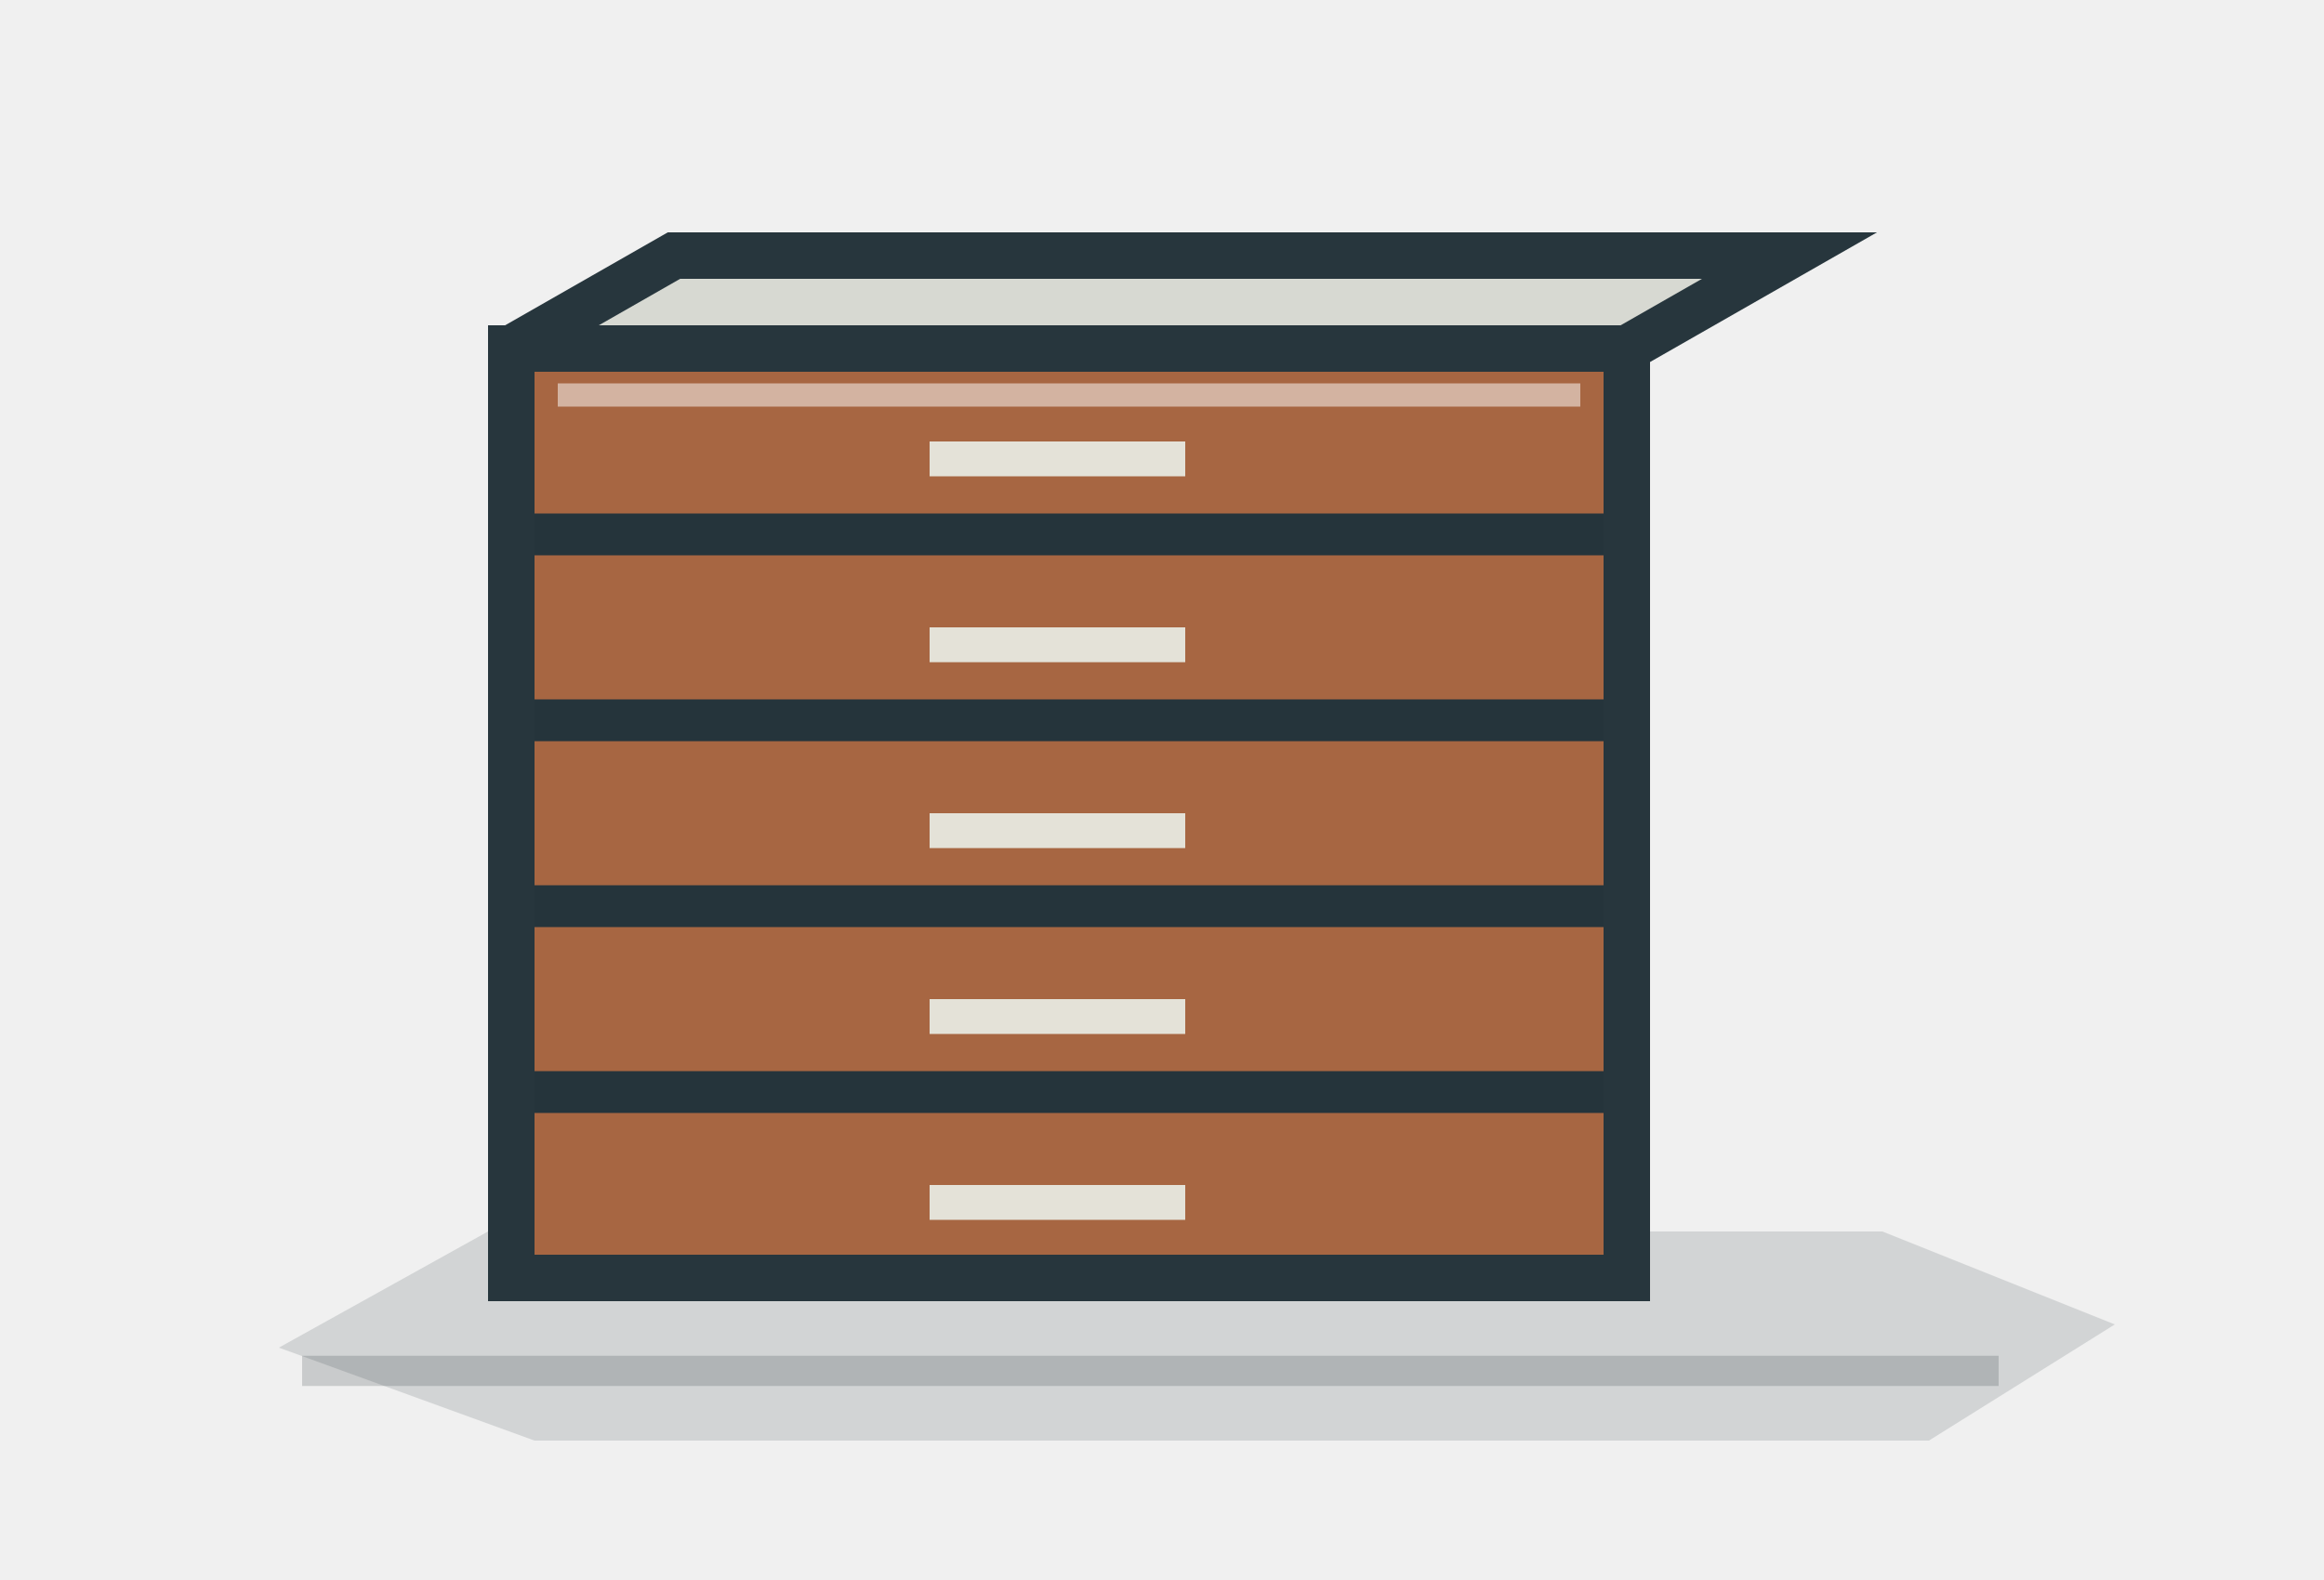
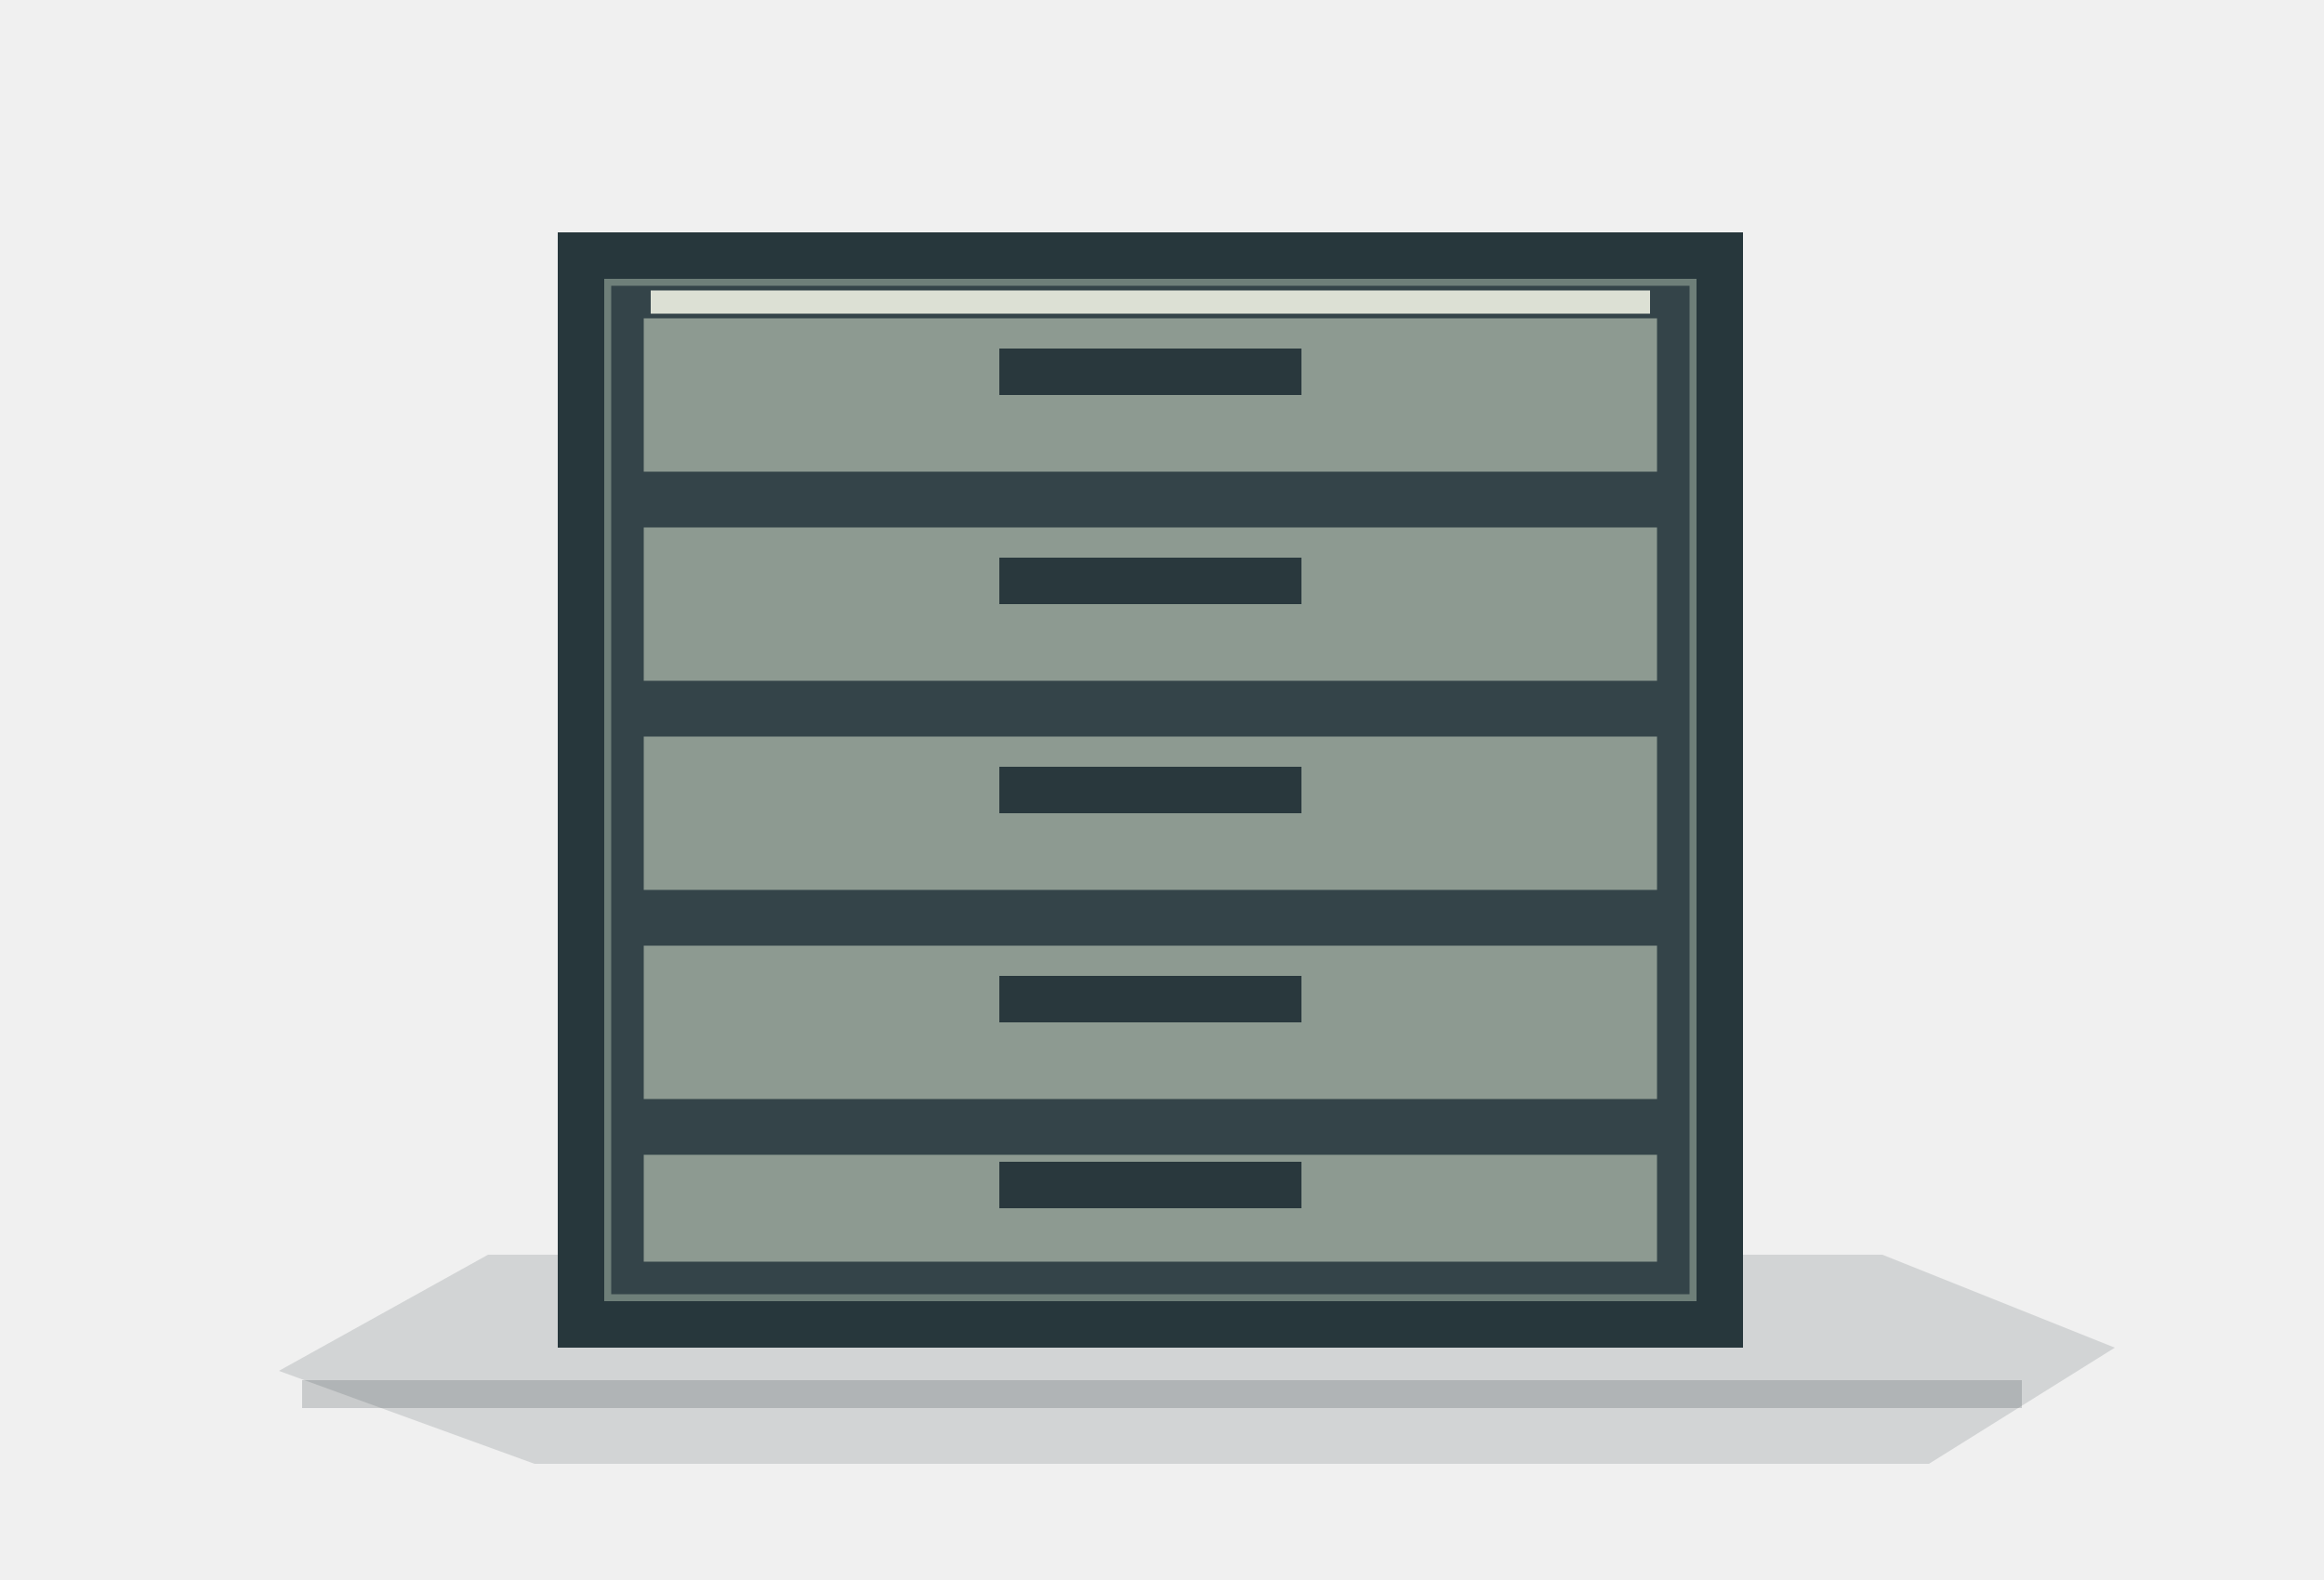
<svg xmlns="http://www.w3.org/2000/svg" viewBox="0 0 100 68">
-   <path d="M12 58L23 62H83L91 57L81 53H21Z" fill="#17252b" fill-opacity=".14" />
-   <path d="M22 15L29 11H77L70 15V55H22Z" fill="#d7d9d2" stroke="#27363d" stroke-width="2" />
-   <path d="M22 15H70V55H22Z" fill="#a76642" stroke="#27363d" stroke-width="2" />
-   <path d="M23 23H69M23 31H69M23 39H69M23 47H69" stroke="#25343b" stroke-width="1.8" />
-   <path d="M40 19H51V20.5H40ZM40 27H51V28.5H40ZM40 35H51V36.5H40ZM40 43H51V44.5H40ZM40 51H51V52.5H40Z" fill="#e4e2d8" />
-   <path d="M24 17H68" stroke="#ffffff" stroke-opacity=".5" />
-   <path d="M13 59H86" stroke="#17252b" stroke-opacity=".18" stroke-width="1.3" />
+   <path d="M12 59L23 63H83L91 58L81 54H21Z" fill="#17252b" fill-opacity=".14" />
+   <path d="M25 11H74V57H25Z" fill="#6e7f79" stroke="#27373c" stroke-width="2" />
+   <path d="M27 13H72V21H27ZM27 22H72V30H27ZM27 31H72V39H27ZM27 40H72V48H27ZM27 49H72V55H27Z" fill="#8d9a91" stroke="#344449" stroke-width="1.4" />
+   <path d="M43 16H56M43 25H56M43 34H56M43 43H56M43 51H56" stroke="#29383d" stroke-width="2" />
+   <path d="M28 13H71" stroke="#dce0d4" stroke-width="1" />
+   <path d="M13 60H87" stroke="#17252b" stroke-opacity=".18" stroke-width="1.2" />
</svg>
